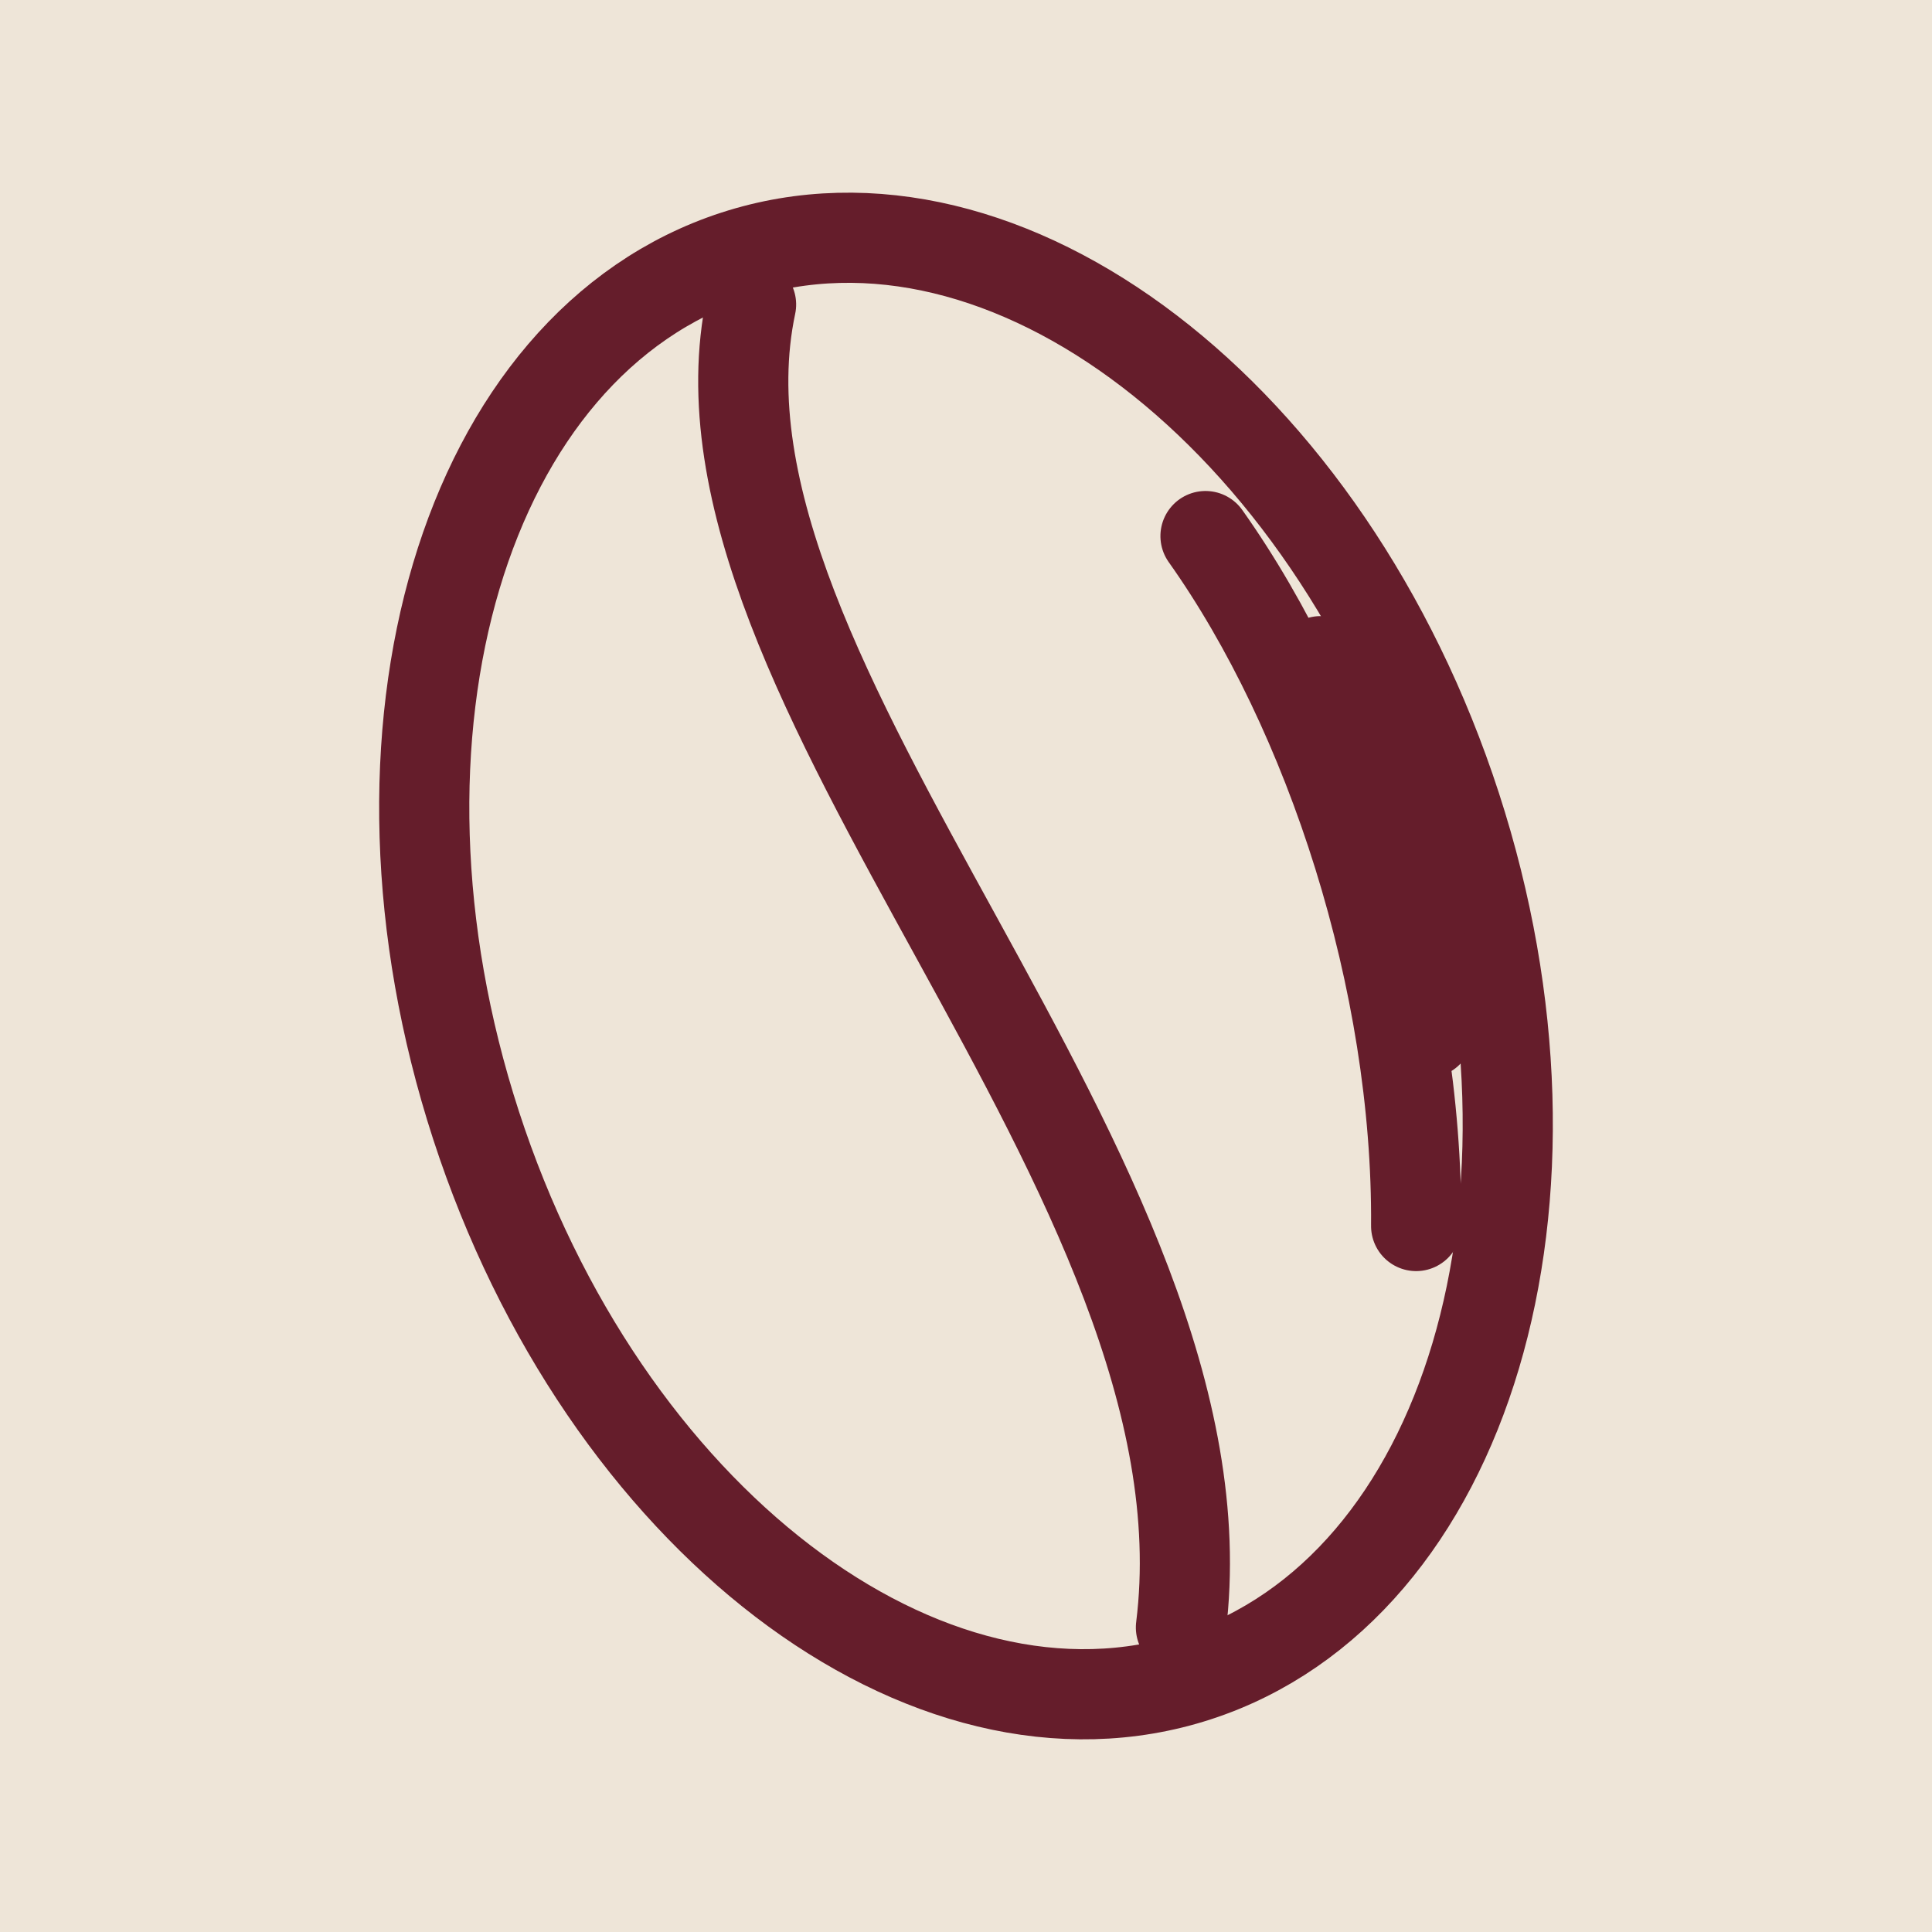
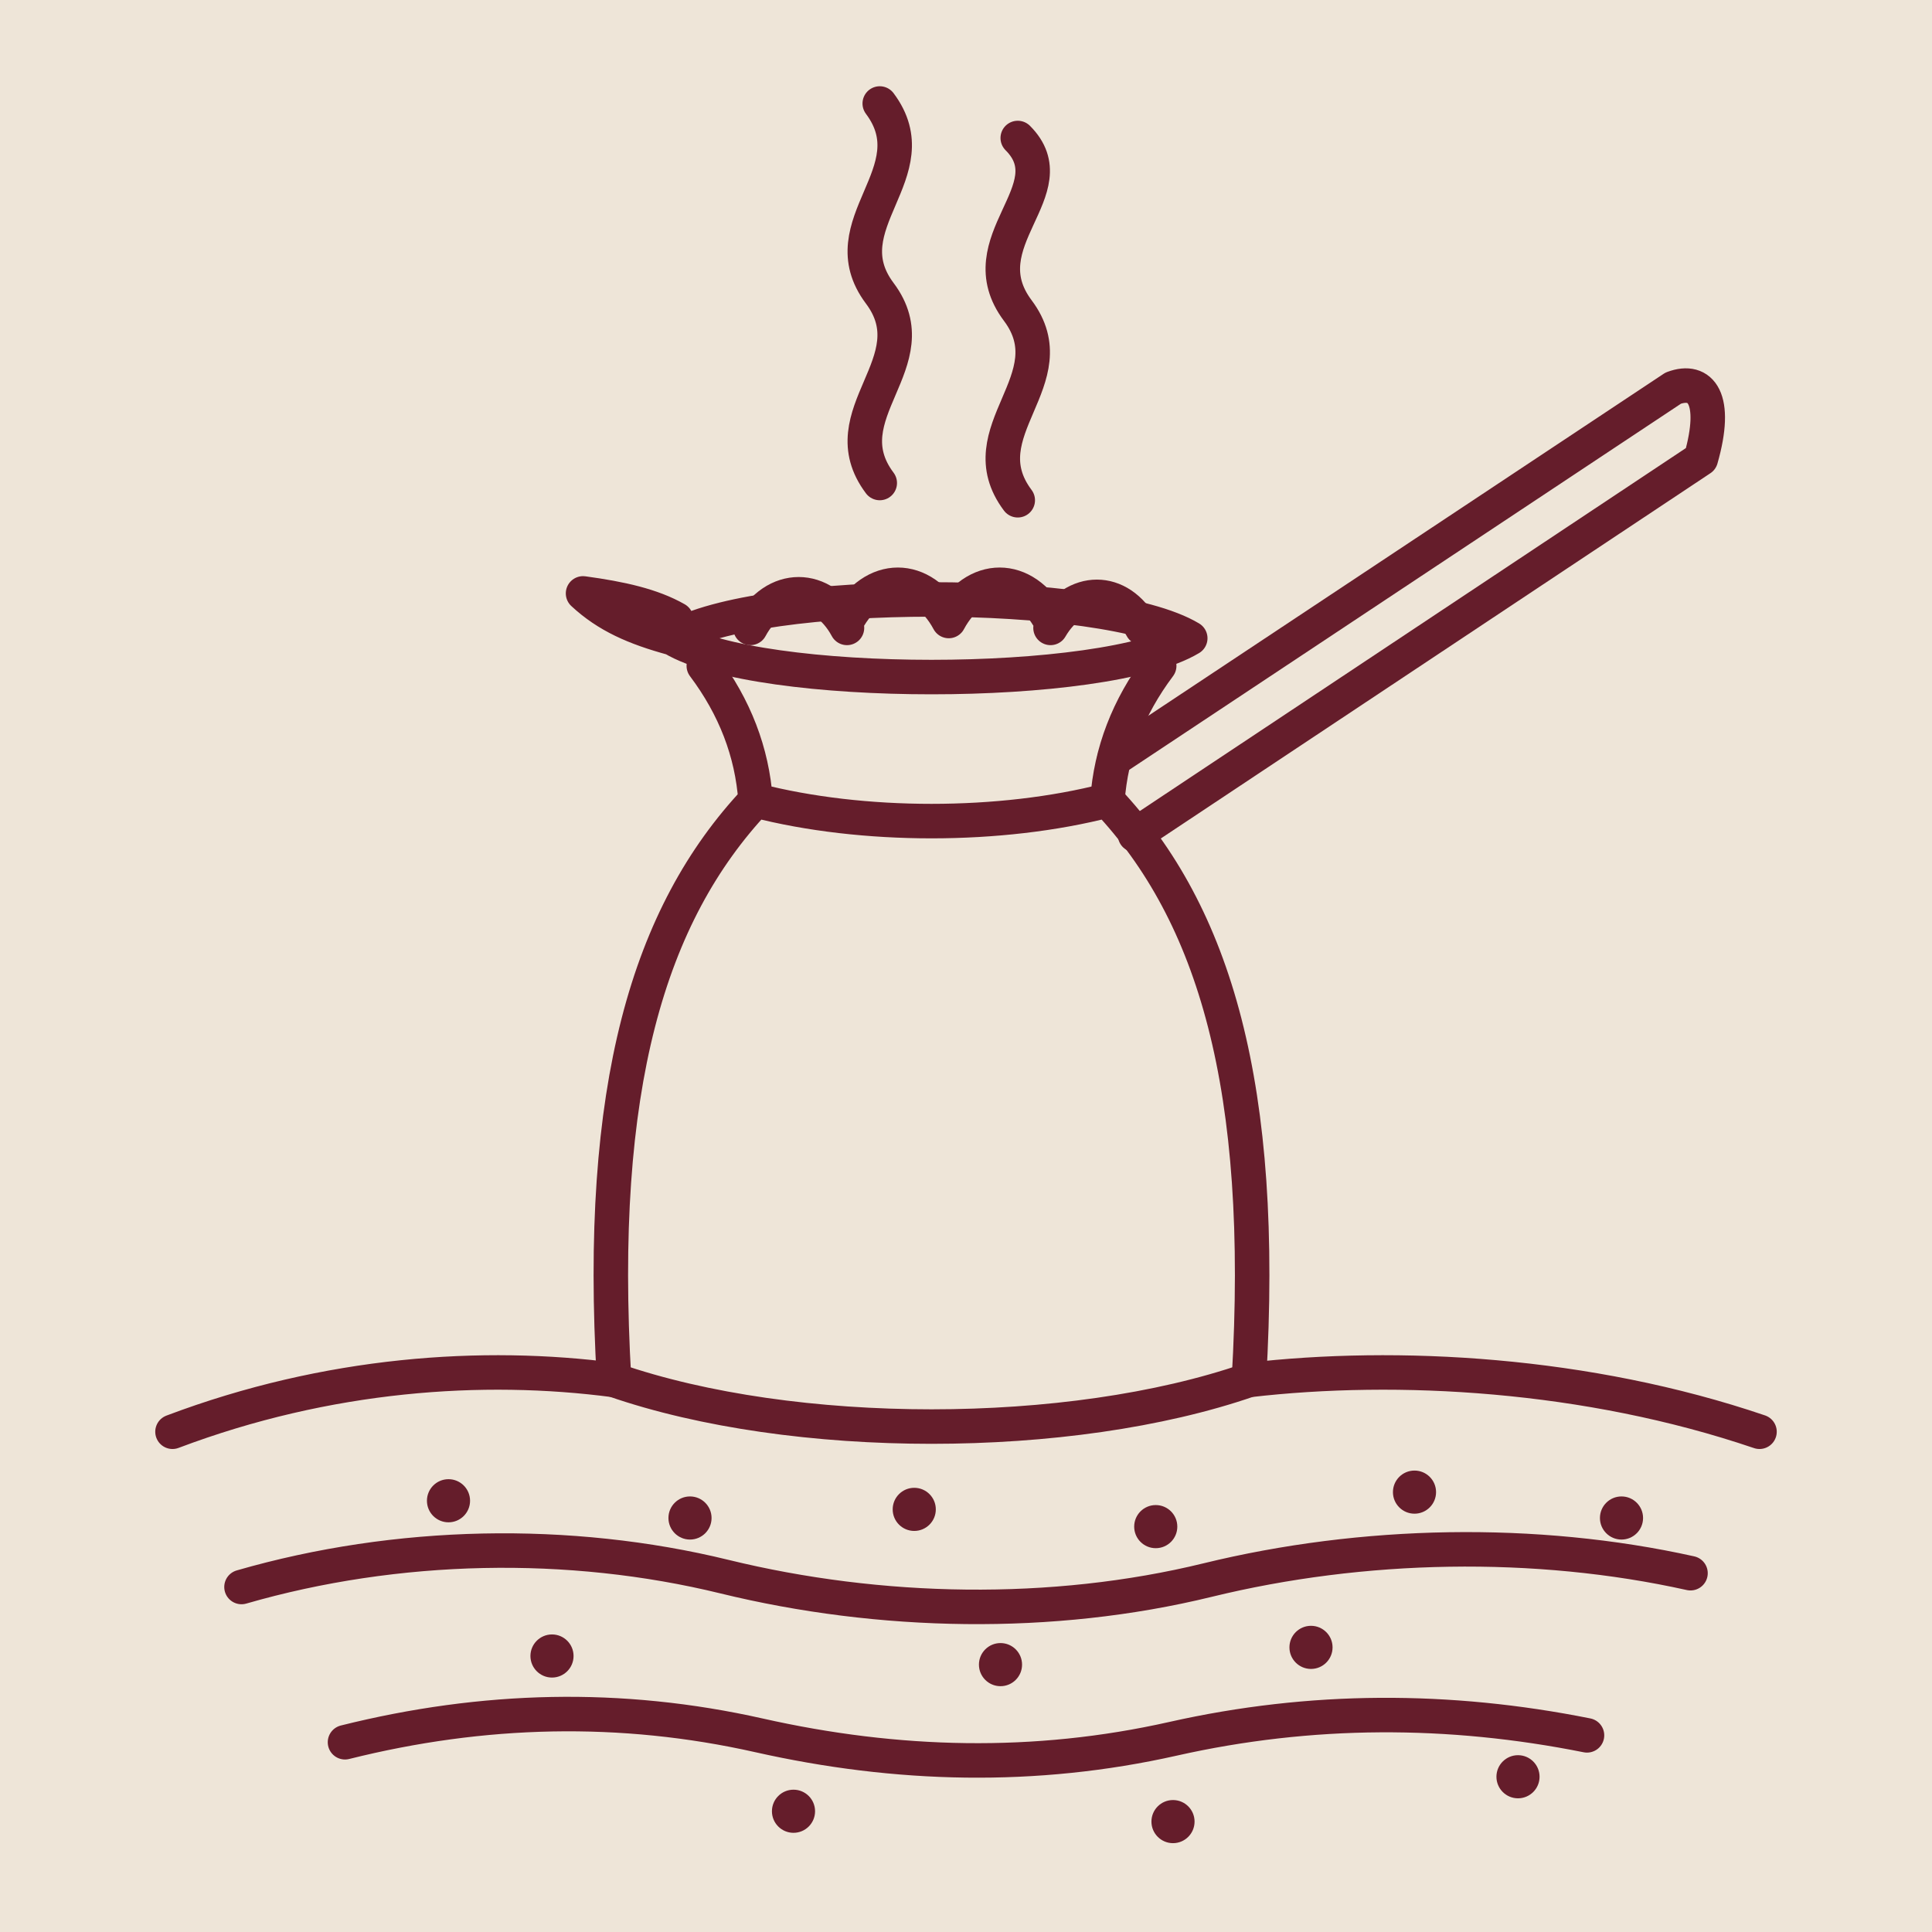
- <svg xmlns="http://www.w3.org/2000/svg" viewBox="-15 5 150 150">
-   <rect x="-15" y="5" width="150" height="150" fill="#eee5d8" />
-   <g transform="rotate(-18 60 80)" fill="none" stroke="#651d2b" stroke-width="7" stroke-linecap="round">
-     <ellipse cx="60" cy="80" rx="40" ry="58" />
-     <path d="M60 26c-15 26 15 76 0 108" />
-     <path d="M88 54c5 16 5 38-1 56M93.5 66c2 10 2 21-1 30" />
+ <svg xmlns="http://www.w3.org/2000/svg" viewBox="-6 9 112 112">
+   <rect x="-6" y="9" width="112" height="112" fill="#eee5d8" />
+   <g fill="none" stroke="#651d2b" stroke-width="2" stroke-linecap="round" stroke-linejoin="round">
+     <path d="M45 37c-3-4 3-7 0-11s3-7 0-11M53 38c-3-4 3-7 0-11s3-7 0-10" />
+     <path d="M33 46c5-3 25-3 30 0M33 46c5 3 25 3 30 0M33 46c-2.2-.6-3.8-1.3-5.2-2.6 2.2.3 4 .7 5.4 1.5" />
+     <path d="M37.5 45.4c1.4-2.6 4.2-2.6 5.6 0M43.1 45c1.5-2.8 4.4-2.8 5.9 0M49 45c1.5-2.8 4.4-2.8 5.9 0M54.9 45.4c1.4-2.4 4-2.4 5.3 0" />
+     <path d="M34.8 47.6c1.8 2.4 2.8 5 3 7.8-6.2 6.6-9.2 16.6-8.2 33.6M61.2 47.6c-1.8 2.4-2.8 5-3 7.8 6.2 6.6 9.2 16.6 8.2 33.6M37.8 55.4c6.2 1.6 14.2 1.6 20.4 0" />
+     <path d="M58.6 53 91 31.5M59.8 57.4 92.6 35.6M91 31.5c1.6-.6 2.6.6 1.6 4.1" />
+     <path d="M29.6 89c10.4 3.6 26.4 3.6 36.8 0M4 92c9-3.4 18-4 25.6-3M66.4 89c8.6-1 19.6-.4 29.6 3M8 101c9-2.6 19-2.8 28-.6s19 2.4 28 .2 19-2.4 28-.4M14 110c8-2 16-2.2 24-.4s16 2 24 .2 16-1.8 24-.2" />
+   </g>
+   <g fill="#651d2b">
+     <circle cx="20" cy="96" r="1.25" />
+     <circle cx="34" cy="97" r="1.25" />
+     <circle cx="47" cy="96.5" r="1.25" />
+     <circle cx="61" cy="97.5" r="1.25" />
+     <circle cx="76" cy="95.5" r="1.25" />
+     <circle cx="88" cy="97" r="1.25" />
+     <circle cx="26" cy="105" r="1.25" />
+     <circle cx="52" cy="105.5" r="1.25" />
+     <circle cx="70" cy="104.5" r="1.25" />
+     <circle cx="40" cy="114" r="1.25" />
+     <circle cx="62" cy="114.6" r="1.25" />
+     <circle cx="82" cy="112" r="1.25" />
  </g>
</svg>
